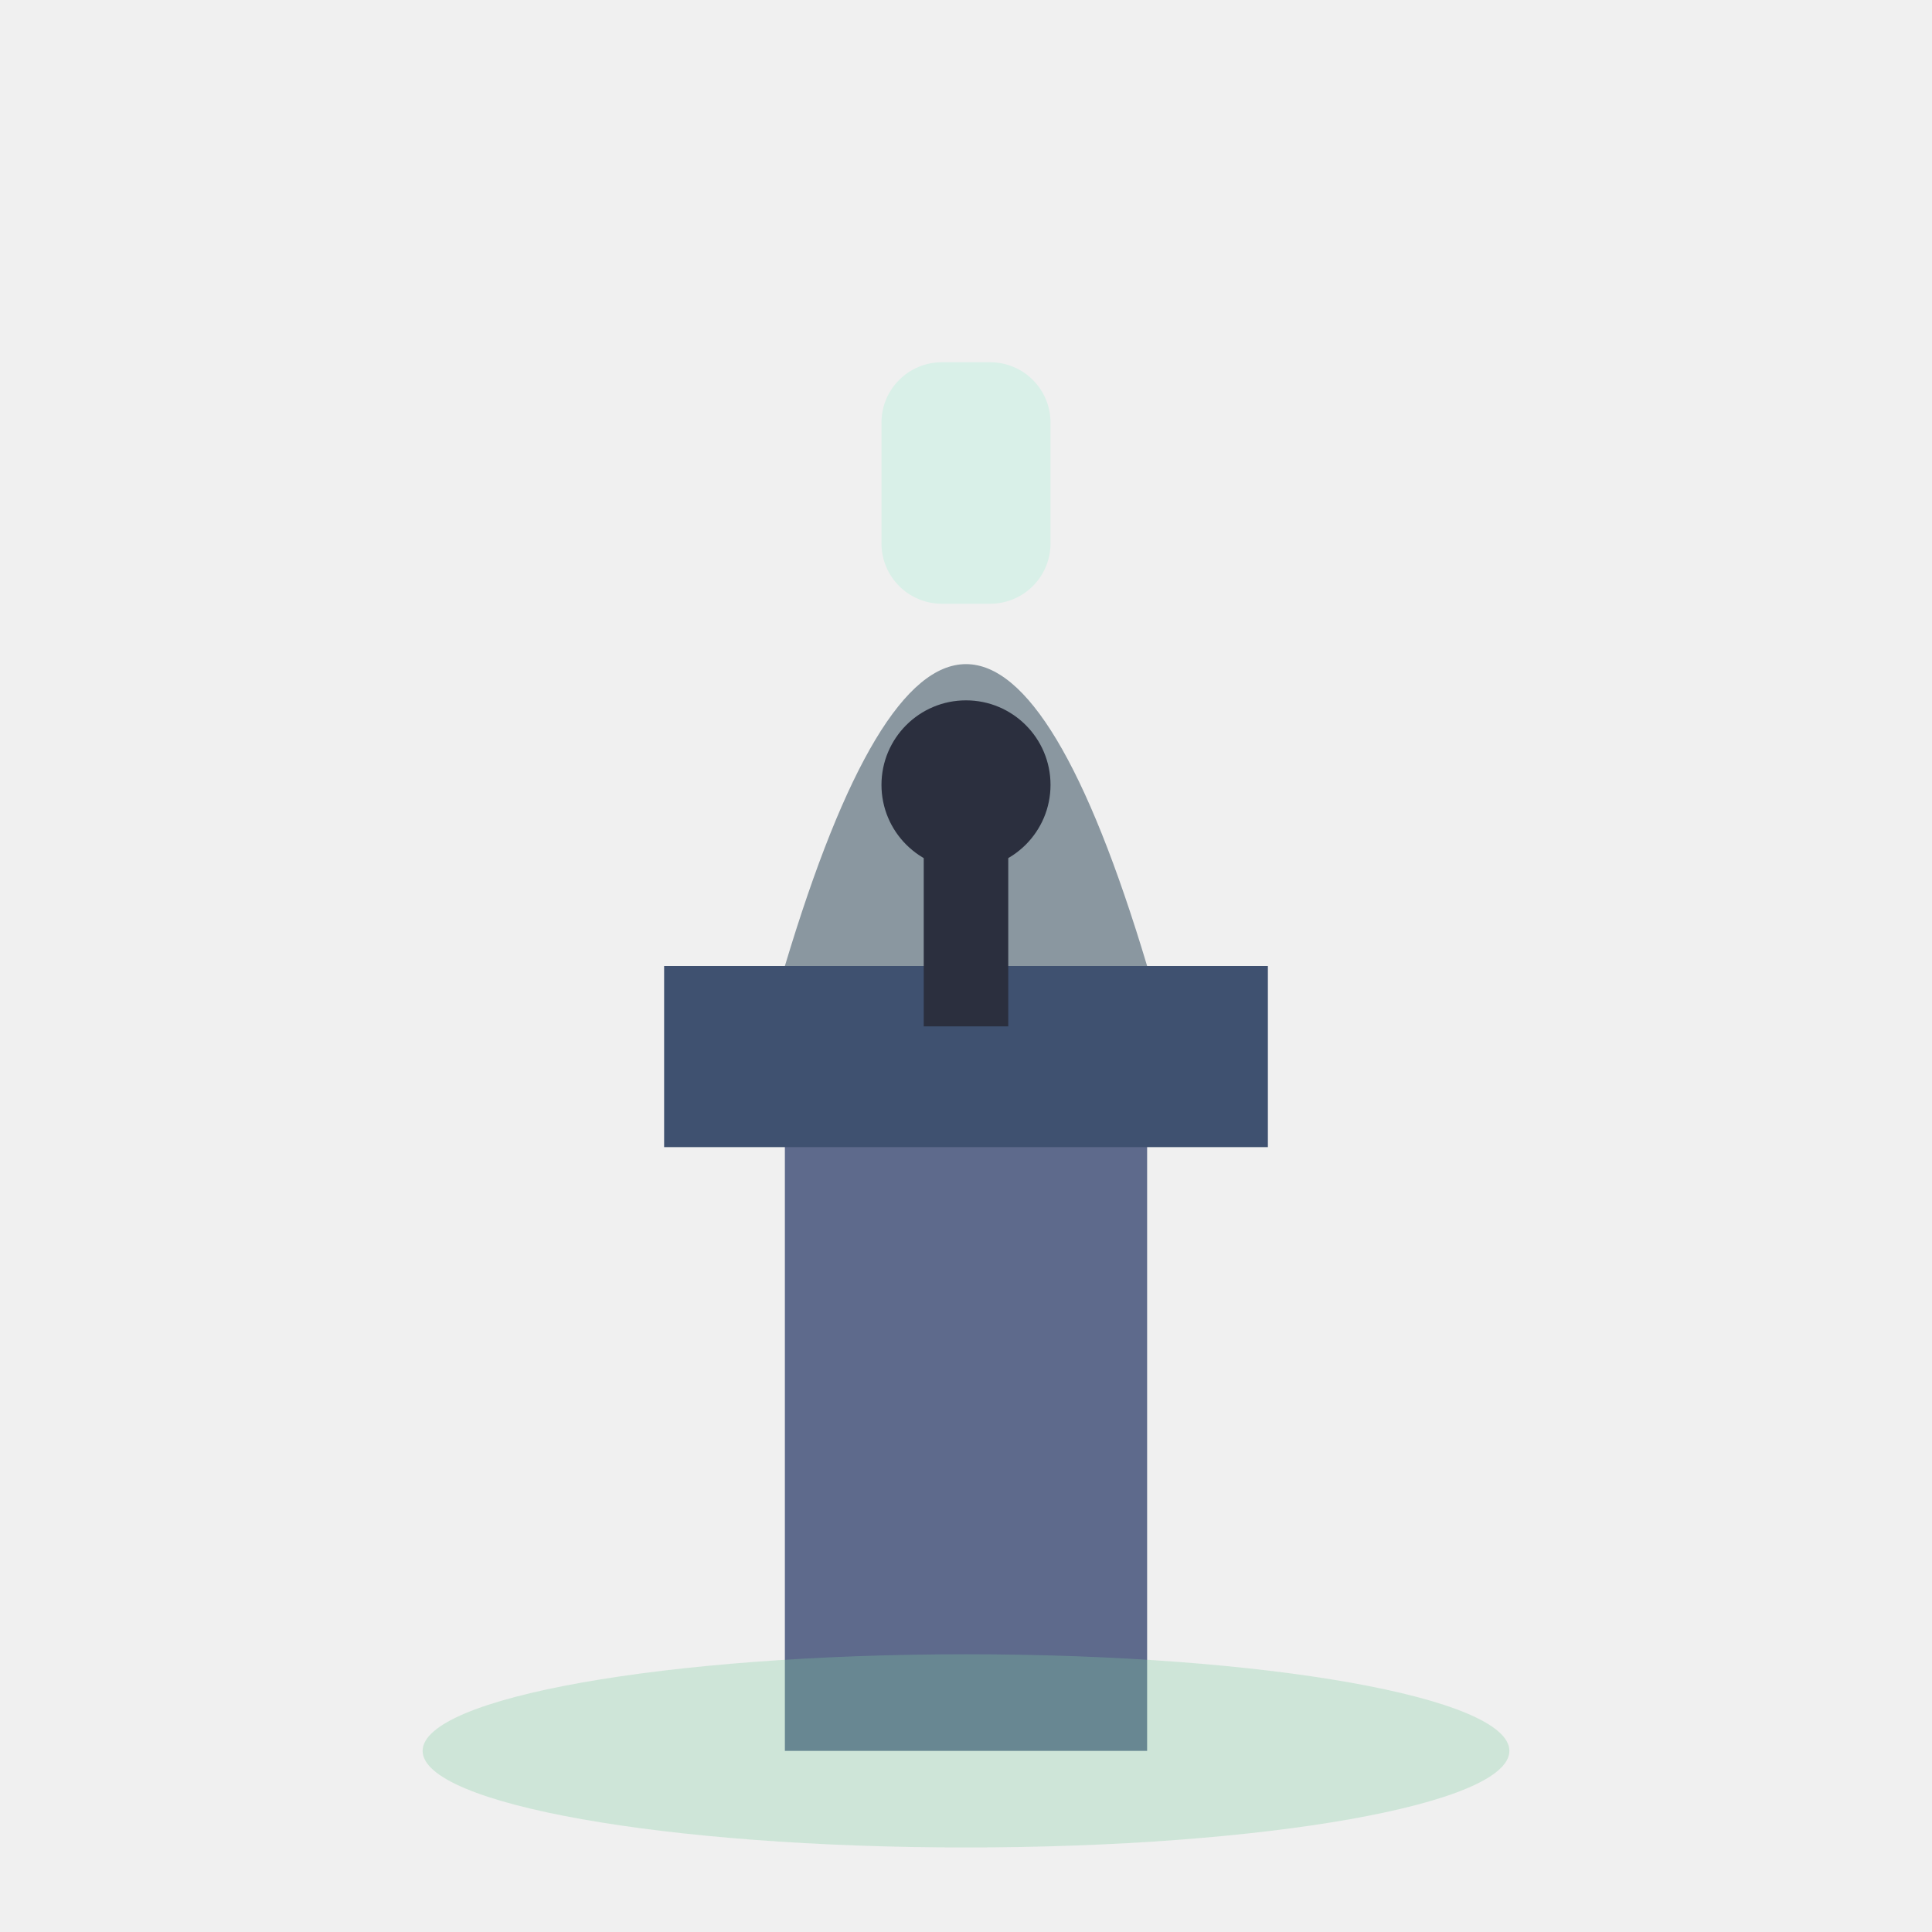
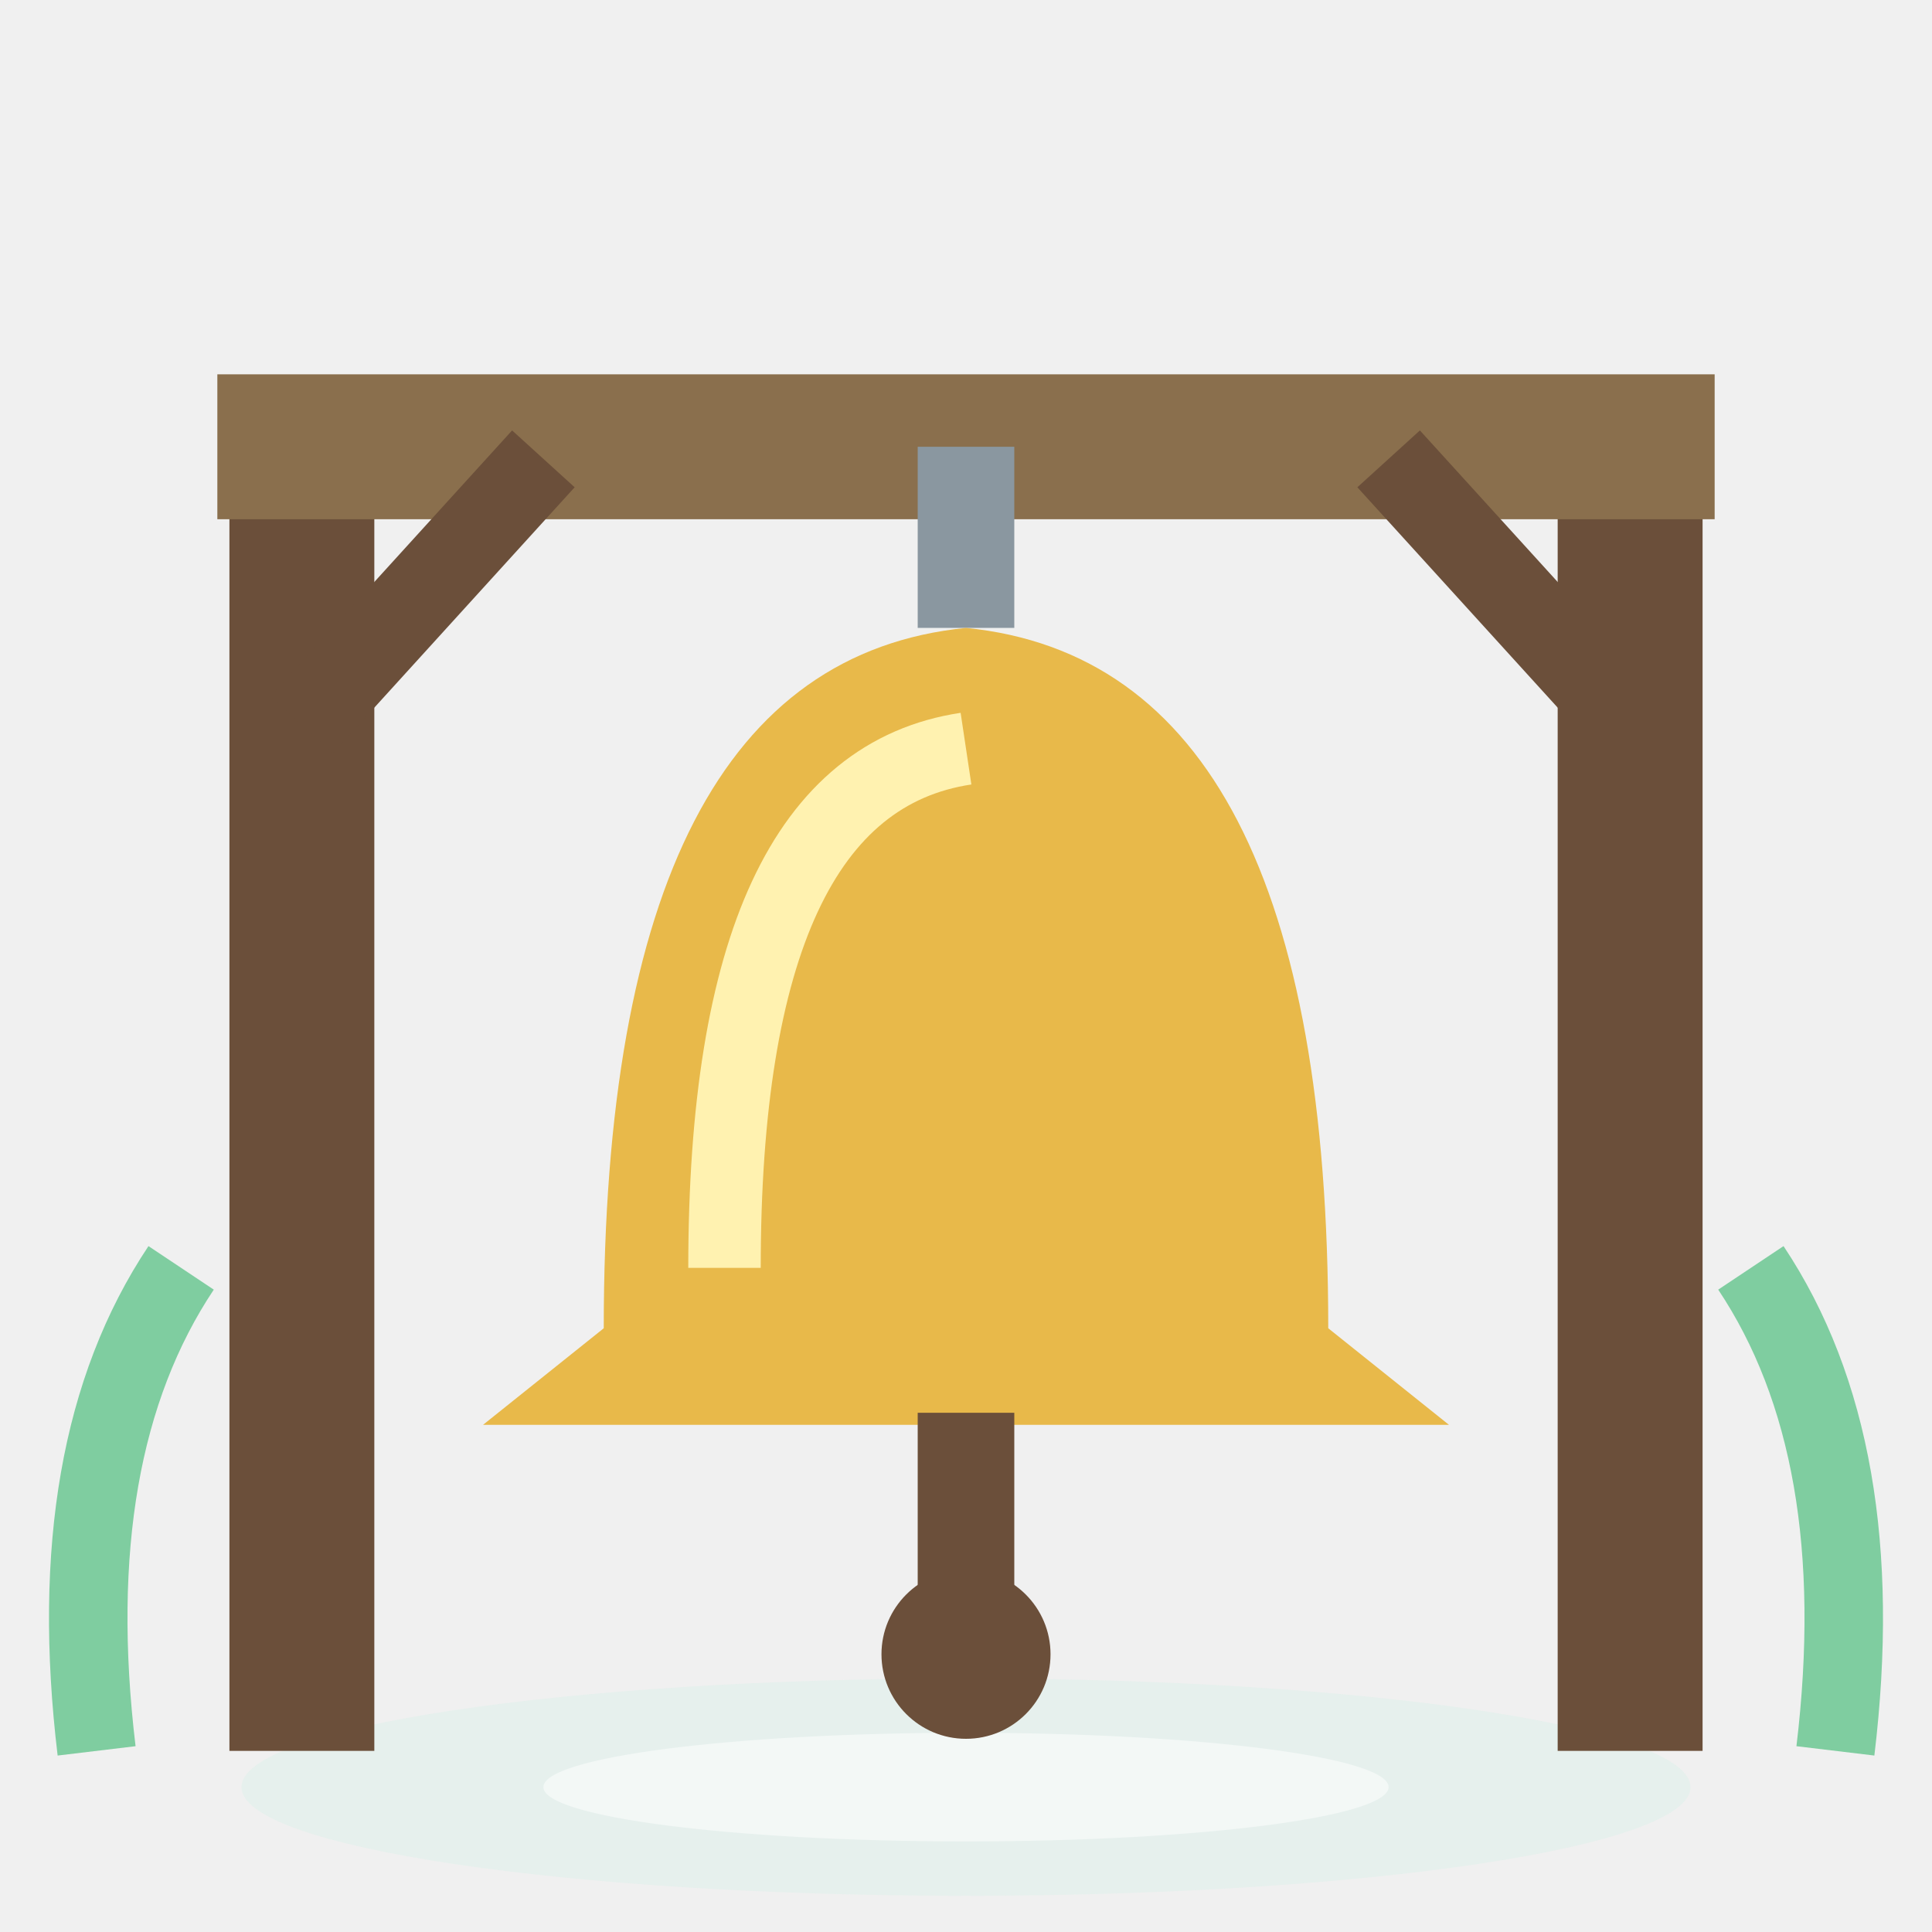
<svg xmlns="http://www.w3.org/2000/svg" viewBox="0 0 32 32">
-   <rect x="13" y="18" width="6" height="11" fill="#5E6A8C" />
-   <rect x="11" y="16" width="10" height="3" fill="#3F5170" />
-   <path d="M13,16 Q16,6 19,16 Z" fill="#8A97A0" />
-   <rect x="14.6" y="6" width="2.8" height="4" rx="1" fill="#D9F0E8" />
-   <circle cx="16" cy="13" r="1.4" fill="#2B2F3E" />
-   <rect x="15.3" y="13" width="1.4" height="4" fill="#2B2F3E" />
-   <ellipse cx="16" cy="29" rx="9" ry="1.6" fill="#7FCDA0" opacity="0.3" />
+   <ellipse cx="16" cy="29.6" rx="12" ry="1.8" fill="#D9F0E8" opacity="0.45" />
+   <ellipse cx="16" cy="29.6" rx="7" ry="0.9" fill="#FFFFFF" opacity="0.5" />
+   <path d="M5,29 V7 M27,29 V7" stroke="#6B4F3A" stroke-width="2.4" fill="none" />
+   <path d="M3.6,7.4 H28.4" stroke="#8A6F4D" stroke-width="2.4" />
+   <path d="M5,12 L9,7.6 M27,12 L23,7.6" stroke="#6B4F3A" stroke-width="1.4" />
+   <rect x="15.2" y="7.4" width="1.6" height="3" fill="#8A97A0" />
+   <path d="M10,22 Q10,11 16,10.4 Q22,11 22,22 L24,23.6 H8 Z" fill="#E8B94A" />
+   <path d="M12,21 Q12,13 16,12.4" stroke="#FFF2B0" stroke-width="1.2" fill="none" />
+   <rect x="15.2" y="23.4" width="1.6" height="3.4" fill="#6B4F3A" />
+   <circle cx="16" cy="27.4" r="1.4" fill="#6B4F3A" />
+   <path d="M1.6,29 Q1,24 3,21 M30.4,29 Q31,24 29,21" stroke="#7FCDA0" stroke-width="1.3" fill="none" />
</svg>
